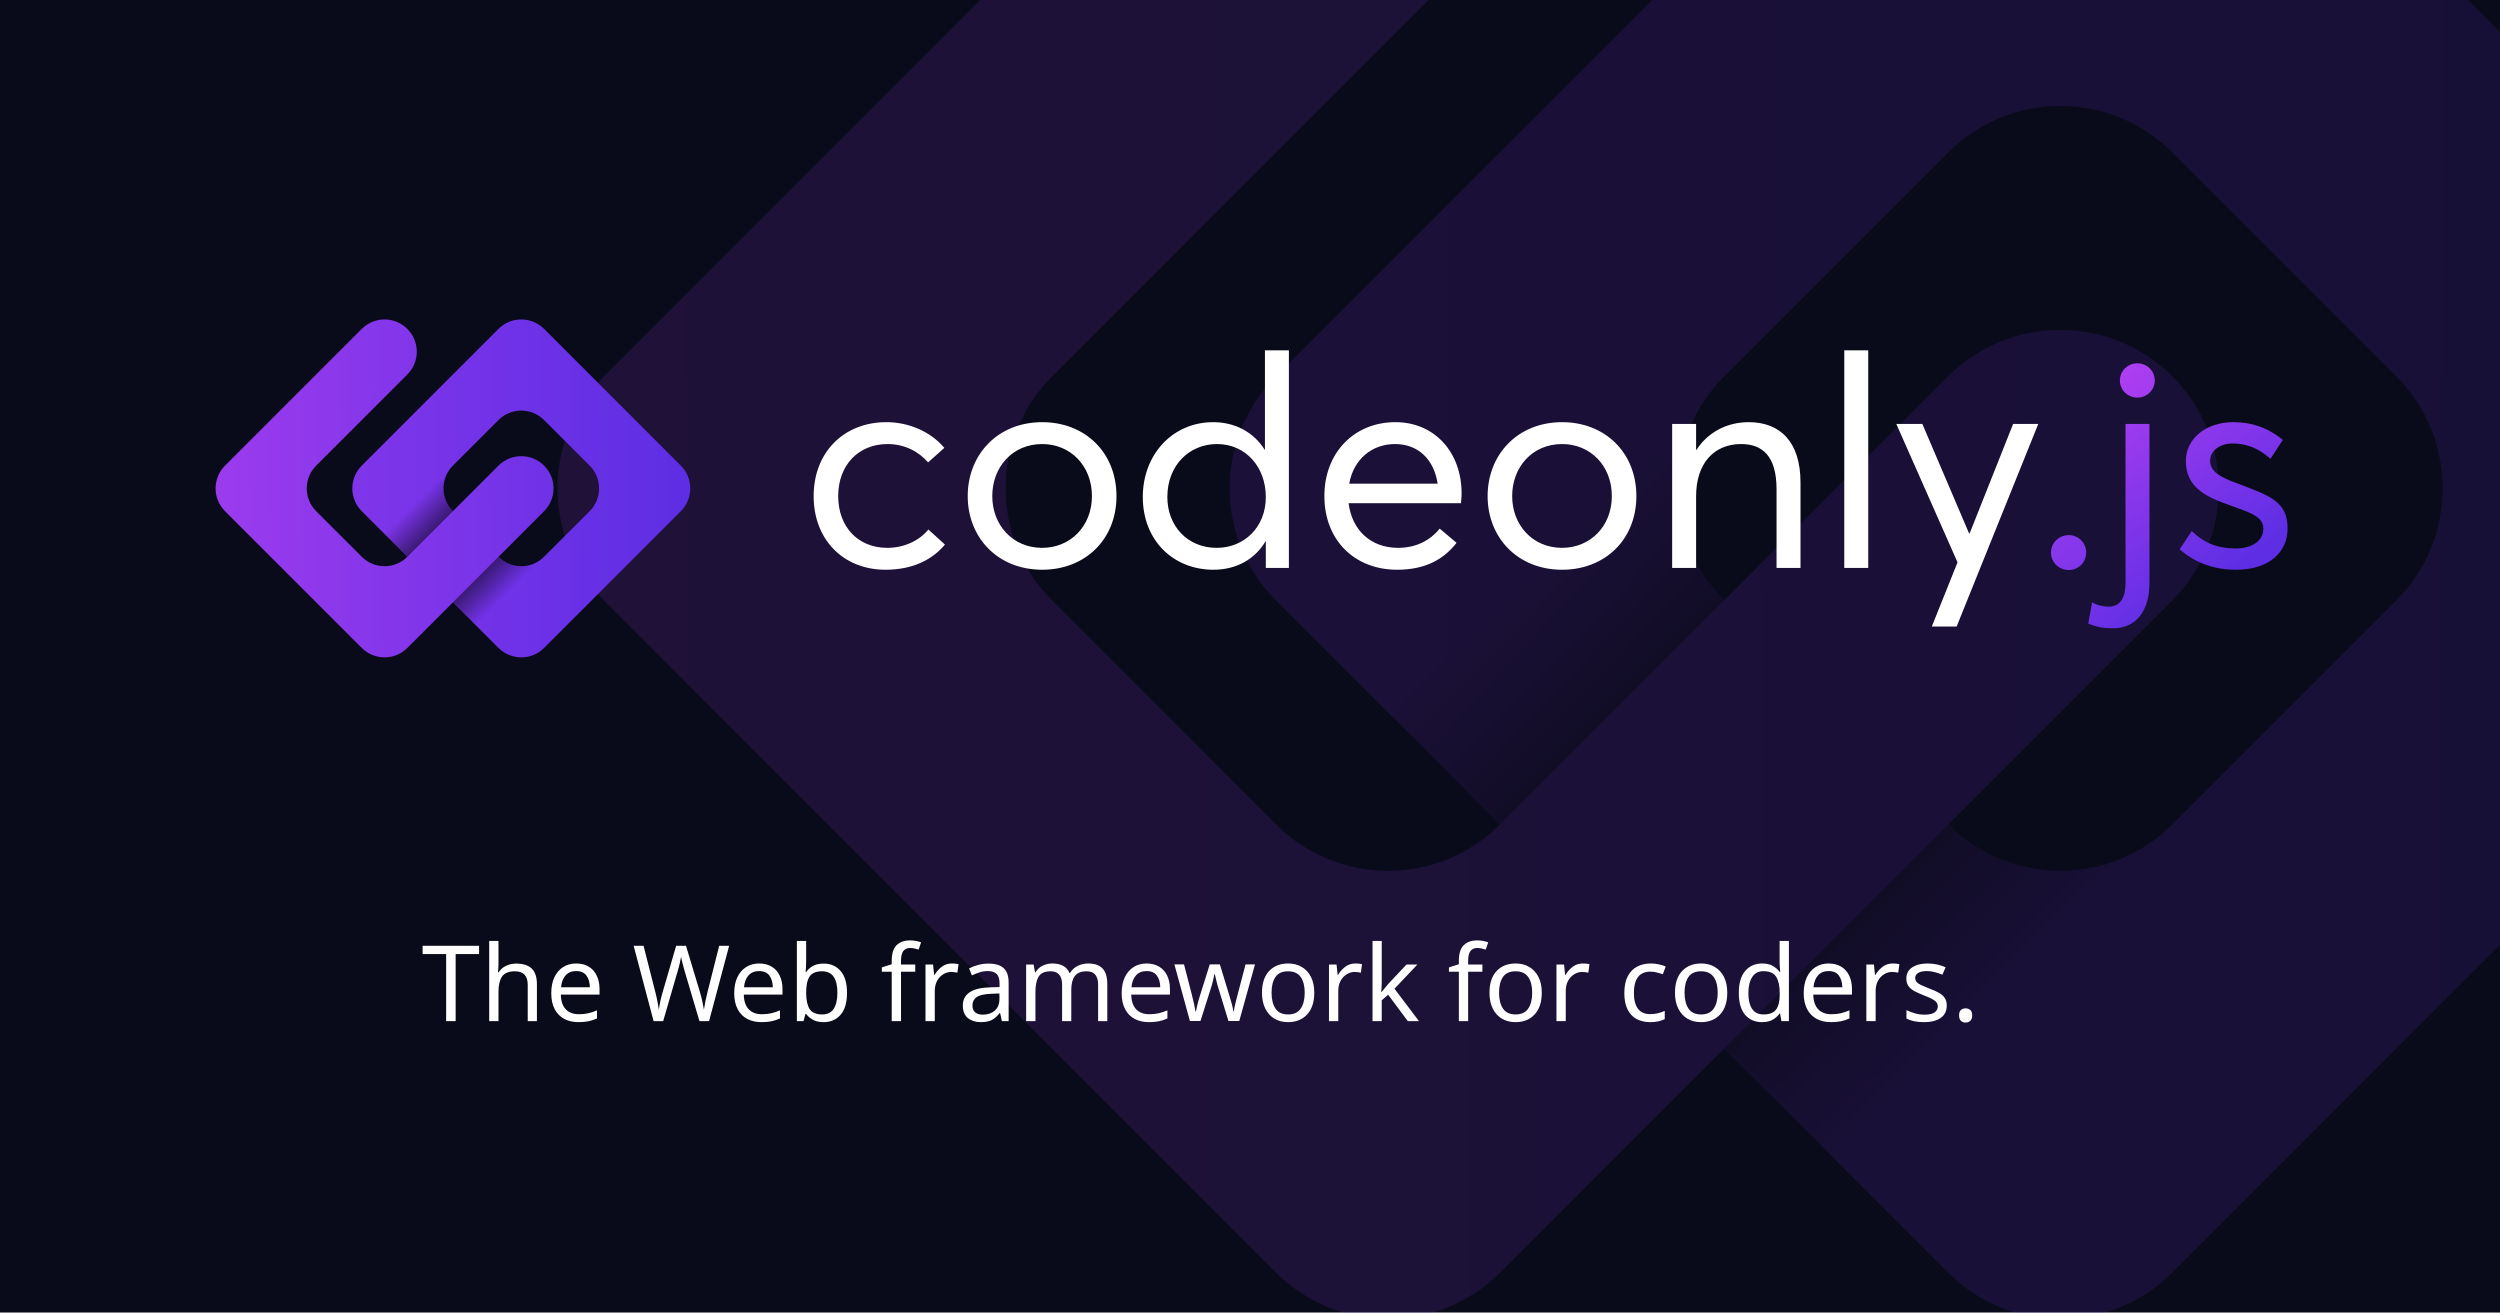
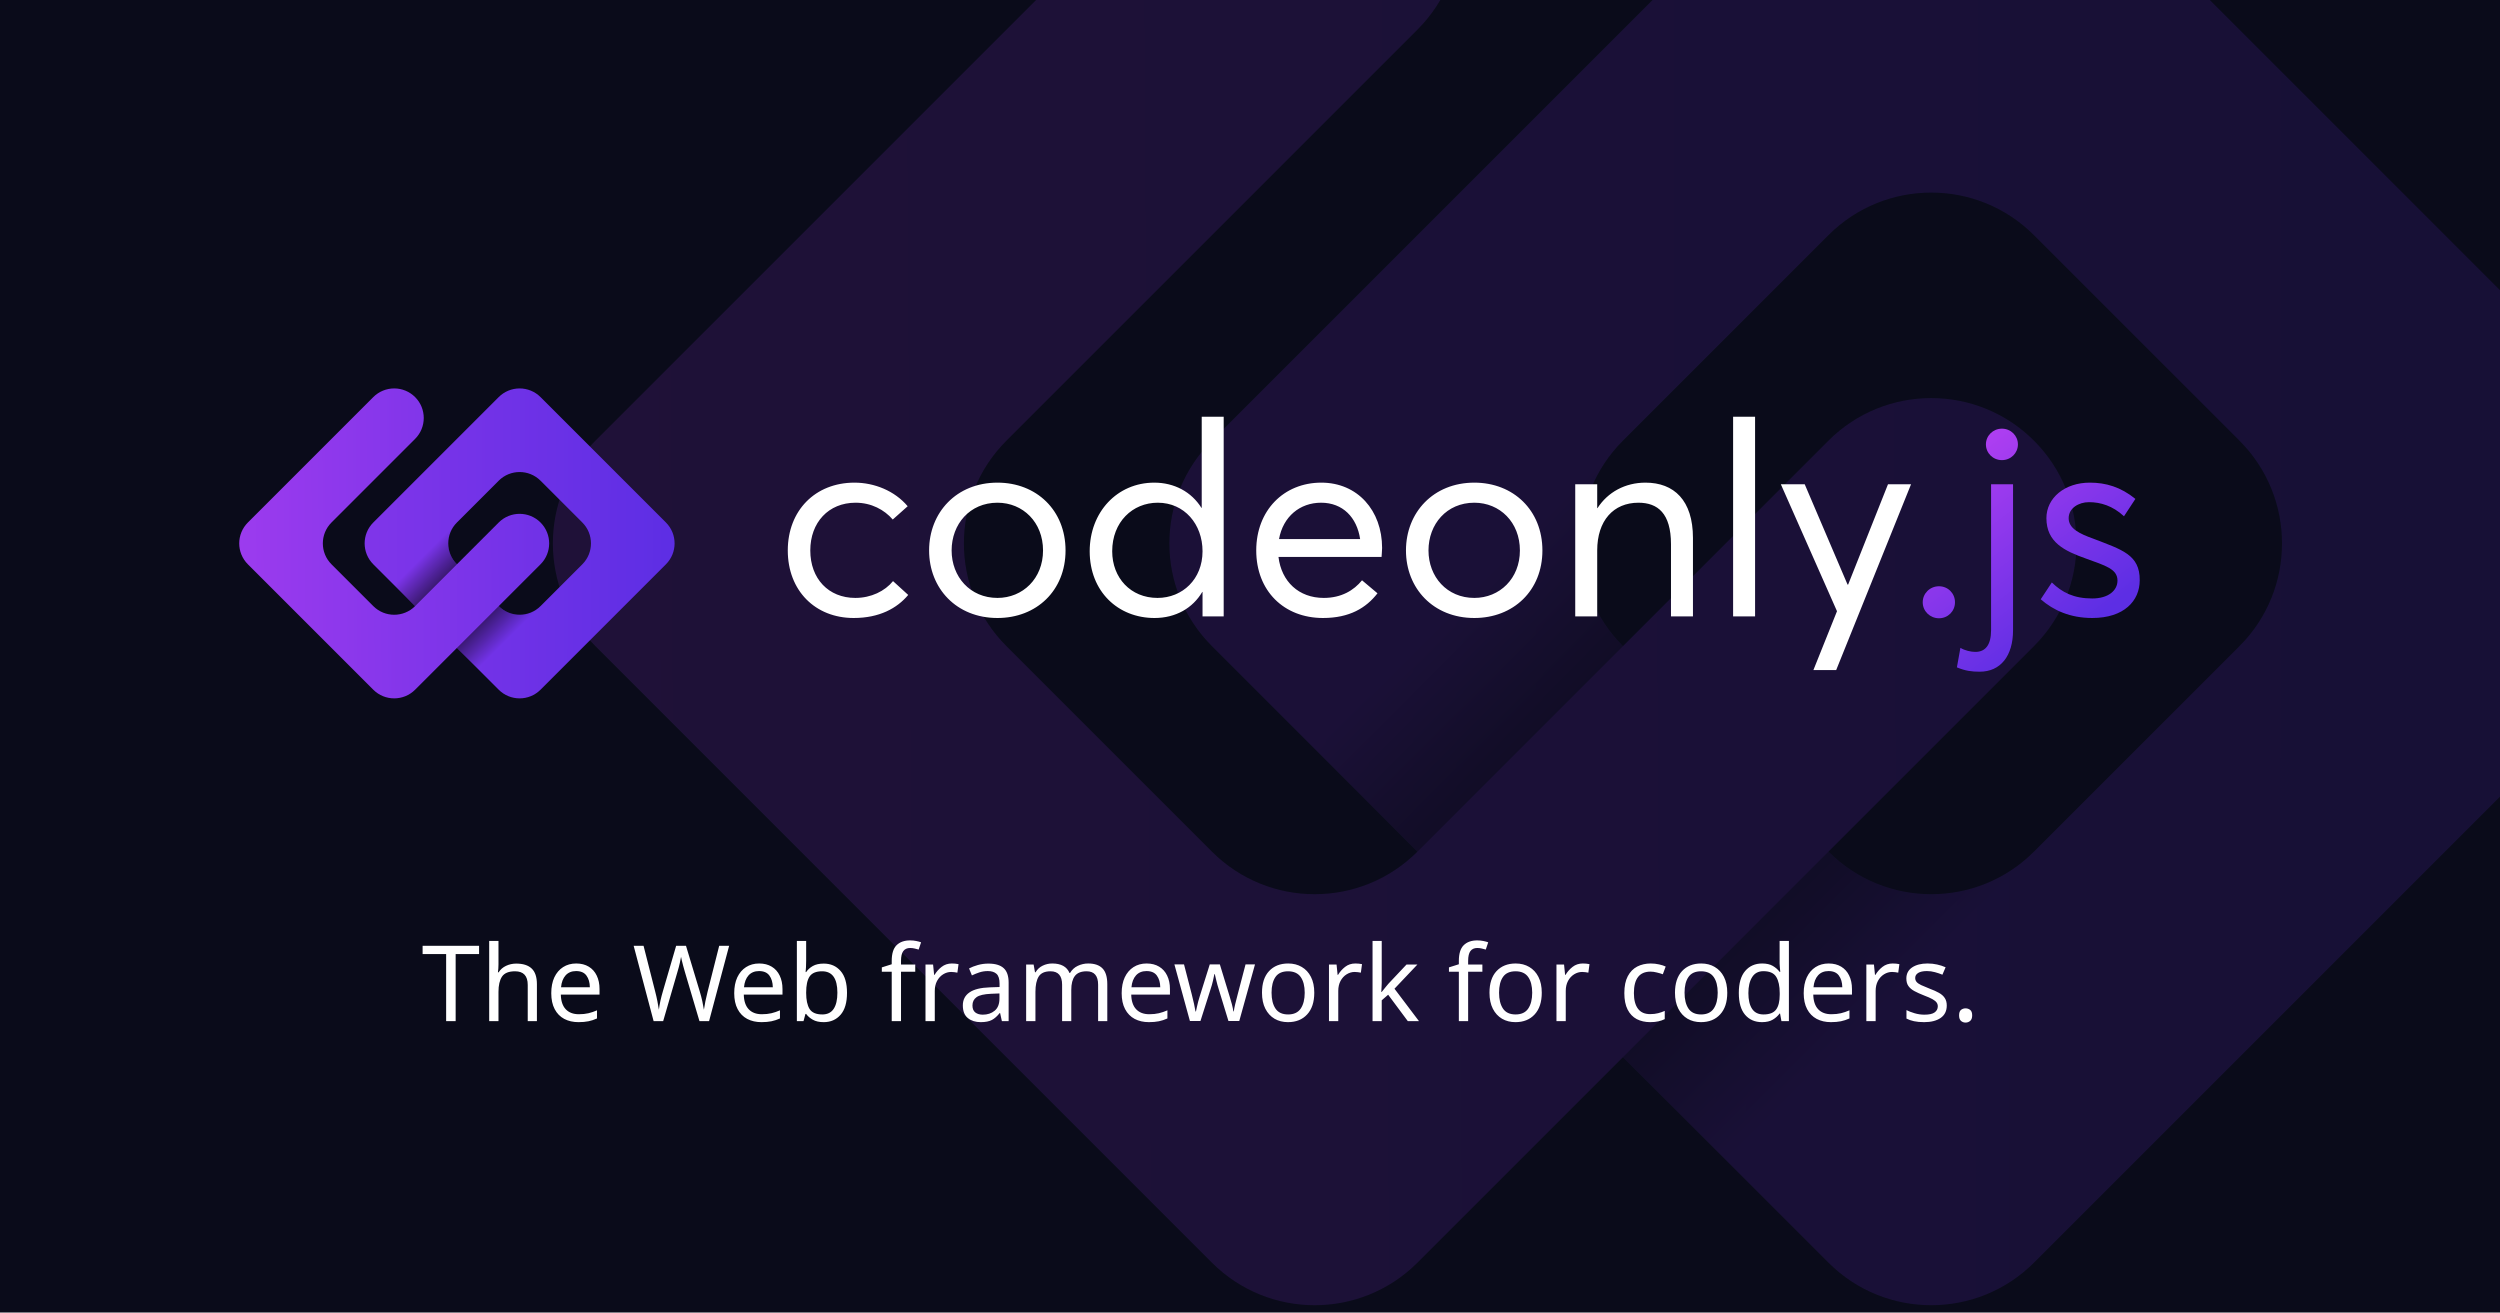
<svg xmlns="http://www.w3.org/2000/svg" xmlns:xlink="http://www.w3.org/1999/xlink" width="1200" height="630" viewBox="0 0 317.5 166.688" version="1.1" id="svg880">
  <defs id="defs874">
    <linearGradient xlink:href="#linearGradient32596" id="linearGradient974" gradientUnits="userSpaceOnUse" gradientTransform="translate(-26.42249,27.5109)" x1="4746.685" y1="1234.253" x2="5687.177" y2="1235.619" />
    <linearGradient id="linearGradient32596">
      <stop style="stop-color:#9c3bee;stop-opacity:1;" offset="0" id="stop32592" />
      <stop style="stop-color:#5d2ee4;stop-opacity:1" offset="1" id="stop32594" />
    </linearGradient>
    <linearGradient xlink:href="#linearGradient44435" id="linearGradient976" gradientUnits="userSpaceOnUse" gradientTransform="matrix(1.248695,-0.2486951,-0.2486951,1.248695,-997.6383,998.7267)" x1="5283.645" y1="1236.975" x2="5425.066" y2="1378.395" />
    <linearGradient id="linearGradient44435">
      <stop style="stop-color:#000000;stop-opacity:0;" offset="0" id="stop44431" />
      <stop style="stop-color:#000000;stop-opacity:1;" offset="0.497" id="stop44439" />
      <stop style="stop-color:#000000;stop-opacity:0;" offset="1" id="stop44433" />
    </linearGradient>
    <linearGradient xlink:href="#linearGradient32596" id="linearGradient978" gradientUnits="userSpaceOnUse" gradientTransform="translate(-26.42249,27.5109)" x1="4950.805" y1="1236.975" x2="5687.039" y2="1233.021" />
    <linearGradient xlink:href="#linearGradient32596" id="linearGradient614" gradientUnits="userSpaceOnUse" x1="4746.685" y1="1234.253" x2="5687.177" y2="1235.619" gradientTransform="matrix(0.625,0,0,0.625,4906.268,1755.489)" />
    <linearGradient xlink:href="#linearGradient44435" id="linearGradient616" gradientUnits="userSpaceOnUse" x1="5283.645" y1="1236.975" x2="5425.066" y2="1378.395" gradientTransform="matrix(0.7804344,-0.1554345,-0.1554345,0.7804344,4299.258,2362.499)" />
    <linearGradient xlink:href="#linearGradient32596" id="linearGradient618" gradientUnits="userSpaceOnUse" x1="4950.805" y1="1236.975" x2="5687.039" y2="1233.021" gradientTransform="matrix(0.625,0,0,0.625,4906.268,1755.489)" />
    <linearGradient xlink:href="#linearGradient21453" id="linearGradient670" gradientUnits="userSpaceOnUse" x1="5842.918" y1="-975.182" x2="5928.98" y2="-860.074" gradientTransform="matrix(0.583653,0,0,0.583653,4867.134,2615.524)" />
    <linearGradient id="linearGradient21453">
      <stop style="stop-color:#c643f5;stop-opacity:1" offset="0" id="stop21449" />
      <stop style="stop-color:#5d2ee4;stop-opacity:1" offset="1" id="stop21451" />
    </linearGradient>
  </defs>
  <g id="layer1" style="display:inline">
    <rect style="fill:#0a0b1a;fill-opacity:1;stroke-width:1;stroke-linecap:round;stroke-linejoin:round;stop-color:#000000" id="rect1443" width="317.5" height="166.688" x="8.439705e-16" y="0" />
    <g id="layer1-7" transform="matrix(0.4468734,0,0,0.4468734,-3445.524,-868.5248)" style="stroke-width:0.592">
-       <g id="g1668" transform="translate(13.02414,-3.907243)">
-         <g id="g1654">
-           <g id="g972" transform="matrix(0.9004828,0,0,0.9004828,2040.029,-1453.747)" style="opacity:0.142;stroke-width:2.02">
-             <g id="g970" transform="translate(1534.03,2666.758)" style="stroke-width:2.02">
-               <path id="path964" style="color:#000000;fill:url(#linearGradient974);fill-opacity:1;stroke-width:2.02;stroke-linecap:round;stroke-linejoin:round" d="m 5151.156,1229.13 a 50.005,50.005 0 0 0 0,70.711 l 212.132,212.132 a 50.005,50.005 0 0 0 70.711,0 l 212.13,-212.13 a 50.005,50.005 0 0 0 0,-70.711 L 5433.997,1017 a 50.005,50.005 0 0 0 -35.353,-14.644 50.005,50.005 0 0 0 -35.355,14.642 z m 141.404,0.018 70.746,-70.746 a 50.005,50.005 0 0 1 70.691,0.015 l 35.358,35.358 35.358,35.358 a 50.005,50.005 0 0 1 0.015,70.691 l -70.746,70.746 a 50.005,50.005 0 0 1 -70.691,-0.015 l -35.358,-35.358 -35.358,-35.358 a 50.005,50.005 0 0 1 -0.015,-70.691 z" />
-               <path id="path966" style="fill:url(#linearGradient976);fill-opacity:1;stroke:none;stroke-width:4.944px;stroke-linecap:butt;stroke-linejoin:miter;stroke-opacity:1" d="m 5186.512,1335.196 141.421,141.421 105.88,-105.88 -0.027,-0.027 a 50.005,50.005 0 0 1 -70.496,-0.157 l -35.358,-35.358 -35.358,-35.358 a 50.005,50.005 0 0 1 -0.157,-70.496 l -0.026,-0.026 z" />
-               <path id="path968" style="color:#000000;fill:url(#linearGradient978);fill-opacity:1;stroke-width:2.02;stroke-linecap:round;stroke-linejoin:round" d="m 4939.024,1229.13 c -19.523,19.527 -19.523,51.183 -1e-4,70.711 l 212.132,212.132 c 19.525,19.525 51.183,19.523 70.711,0 l 212.132,-212.132 c 19.526,-19.526 19.526,-51.184 0,-70.711 -19.527,-19.527 -51.186,-19.529 -70.713,0 l -106.066,106.066 -35.355,35.355 a 50.005,50.005 0 0 1 -70.711,0 l -24.605,-24.605 -22.76,-22.76 -23.343,-23.343 c -19.525,-19.525 -19.523,-51.183 0,-70.711 l 15.998,-15.998 125.421,-125.421 c 19.526,-19.526 19.526,-51.184 0,-70.711 -9.377,-9.377 -22.094,-14.646 -35.355,-14.646 -13.261,4e-4 -25.979,5.269 -35.355,14.646 z" />
+       <g id="g1668" transform="matrix(0.9172346,0,0,0.9172346,661.8791,184.3927)" style="stroke-width:0.646">
+         <g id="g1654" style="stroke-width:0.646">
+           <g id="g972" transform="matrix(0.9004828,0,0,0.9004828,2040.029,-1453.747)" style="opacity:0.142;stroke-width:2.202">
+             <g id="g970" transform="translate(1534.03,2666.758)" style="stroke-width:2.202">
+               <path id="path964" style="color:#000000;fill:url(#linearGradient974);fill-opacity:1;stroke-width:2.202;stroke-linecap:round;stroke-linejoin:round" d="m 5151.156,1229.13 a 50.005,50.005 0 0 0 0,70.711 l 212.132,212.132 a 50.005,50.005 0 0 0 70.711,0 l 212.13,-212.13 a 50.005,50.005 0 0 0 0,-70.711 L 5433.997,1017 a 50.005,50.005 0 0 0 -35.353,-14.644 50.005,50.005 0 0 0 -35.355,14.642 z m 141.404,0.018 70.746,-70.746 a 50.005,50.005 0 0 1 70.691,0.015 l 35.358,35.358 35.358,35.358 a 50.005,50.005 0 0 1 0.015,70.691 l -70.746,70.746 a 50.005,50.005 0 0 1 -70.691,-0.015 l -35.358,-35.358 -35.358,-35.358 a 50.005,50.005 0 0 1 -0.015,-70.691 z" />
+               <path id="path966" style="fill:url(#linearGradient976);fill-opacity:1;stroke:none;stroke-width:5.39px;stroke-linecap:butt;stroke-linejoin:miter;stroke-opacity:1" d="m 5186.512,1335.196 141.421,141.421 105.88,-105.88 -0.027,-0.027 a 50.005,50.005 0 0 1 -70.496,-0.157 l -35.358,-35.358 -35.358,-35.358 a 50.005,50.005 0 0 1 -0.157,-70.496 l -0.026,-0.026 z" />
+               <path id="path968" style="color:#000000;fill:url(#linearGradient978);fill-opacity:1;stroke-width:2.202;stroke-linecap:round;stroke-linejoin:round" d="m 4939.024,1229.13 c -19.523,19.527 -19.523,51.183 -1e-4,70.711 l 212.132,212.132 c 19.525,19.525 51.183,19.523 70.711,0 l 212.132,-212.132 c 19.526,-19.526 19.526,-51.184 0,-70.711 -19.527,-19.527 -51.186,-19.529 -70.713,0 l -106.066,106.066 -35.355,35.355 a 50.005,50.005 0 0 1 -70.711,0 l -24.605,-24.605 -22.76,-22.76 -23.343,-23.343 c -19.525,-19.525 -19.523,-51.183 0,-70.711 l 15.998,-15.998 125.421,-125.421 c 19.526,-19.526 19.526,-51.184 0,-70.711 -9.377,-9.377 -22.094,-14.646 -35.355,-14.646 -13.261,4e-4 -25.979,5.269 -35.355,14.646 z" />
            </g>
          </g>
-           <g id="g1130" style="stroke-width:2.02" transform="matrix(0.2930953,0,0,0.2930953,5413.621,1345.15)">
-             <path id="path552" style="color:#000000;fill:url(#linearGradient614);fill-opacity:1;stroke-width:1.263;stroke-linecap:round;stroke-linejoin:round" d="m 8142.255,2506.501 a 31.253,31.253 0 0 0 0,44.194 l 132.583,132.583 a 31.253,31.253 0 0 0 44.194,0 l 132.581,-132.581 a 31.253,31.253 0 0 0 0,-44.194 l -132.583,-132.583 a 31.253,31.253 0 0 0 -22.096,-9.152 31.253,31.253 0 0 0 -22.097,9.151 z m 88.377,0.011 44.216,-44.216 a 31.253,31.253 0 0 1 44.182,0.01 l 22.098,22.098 22.099,22.099 a 31.253,31.253 0 0 1 0.01,44.182 l -44.216,44.216 a 31.253,31.253 0 0 1 -44.182,-0.01 l -22.099,-22.099 -22.099,-22.098 a 31.253,31.253 0 0 1 -0.01,-44.182 z" />
-             <path id="path554" style="fill:url(#linearGradient616);fill-opacity:1;stroke:none;stroke-width:3.09px;stroke-linecap:butt;stroke-linejoin:miter;stroke-opacity:1" d="m 8164.352,2572.793 88.388,88.388 66.175,-66.175 -0.017,-0.017 a 31.253,31.253 0 0 1 -44.06,-0.098 l -22.099,-22.099 -22.098,-22.098 a 31.253,31.253 0 0 1 -0.098,-44.06 l -0.016,-0.016 z" />
-             <path id="path556" style="color:#000000;fill:url(#linearGradient618);fill-opacity:1;stroke-width:1.263;stroke-linecap:round;stroke-linejoin:round" d="m 8009.672,2506.501 c -12.202,12.205 -12.202,31.99 -10e-5,44.194 l 132.583,132.583 c 12.203,12.203 31.989,12.202 44.194,0 l 132.583,-132.583 c 12.204,-12.204 12.204,-31.99 0,-44.194 -12.204,-12.204 -31.991,-12.206 -44.196,0 l -66.291,66.291 -22.097,22.097 a 31.253,31.253 0 0 1 -44.194,0 l -15.378,-15.378 -14.225,-14.225 -14.59,-14.59 c -12.203,-12.203 -12.202,-31.989 0,-44.194 l 9.999,-9.999 78.388,-78.388 c 12.204,-12.204 12.204,-31.99 0,-44.194 -5.86,-5.861 -13.809,-9.153 -22.097,-9.154 -8.288,2e-4 -16.237,3.293 -22.097,9.154 z" />
+           <g id="g1130" style="stroke-width:2.202" transform="matrix(0.2930953,0,0,0.2930953,5413.621,1345.15)">
+             <path id="path552" style="color:#000000;fill:url(#linearGradient614);fill-opacity:1;stroke-width:1.376;stroke-linecap:round;stroke-linejoin:round" d="m 8142.255,2506.501 a 31.253,31.253 0 0 0 0,44.194 l 132.583,132.583 a 31.253,31.253 0 0 0 44.194,0 l 132.581,-132.581 a 31.253,31.253 0 0 0 0,-44.194 l -132.583,-132.583 a 31.253,31.253 0 0 0 -22.096,-9.152 31.253,31.253 0 0 0 -22.097,9.151 z m 88.377,0.011 44.216,-44.216 a 31.253,31.253 0 0 1 44.182,0.01 l 22.098,22.098 22.099,22.099 a 31.253,31.253 0 0 1 0.01,44.182 l -44.216,44.216 a 31.253,31.253 0 0 1 -44.182,-0.01 l -22.099,-22.099 -22.099,-22.098 a 31.253,31.253 0 0 1 -0.01,-44.182 z" />
+             <path id="path554" style="fill:url(#linearGradient616);fill-opacity:1;stroke:none;stroke-width:3.369px;stroke-linecap:butt;stroke-linejoin:miter;stroke-opacity:1" d="m 8164.352,2572.793 88.388,88.388 66.175,-66.175 -0.017,-0.017 a 31.253,31.253 0 0 1 -44.06,-0.098 l -22.099,-22.099 -22.098,-22.098 a 31.253,31.253 0 0 1 -0.098,-44.06 l -0.016,-0.016 z" />
+             <path id="path556" style="color:#000000;fill:url(#linearGradient618);fill-opacity:1;stroke-width:1.376;stroke-linecap:round;stroke-linejoin:round" d="m 8009.672,2506.501 c -12.202,12.205 -12.202,31.99 -10e-5,44.194 l 132.583,132.583 c 12.203,12.203 31.989,12.202 44.194,0 l 132.583,-132.583 c 12.204,-12.204 12.204,-31.99 0,-44.194 -12.204,-12.204 -31.991,-12.206 -44.196,0 l -66.291,66.291 -22.097,22.097 a 31.253,31.253 0 0 1 -44.194,0 l -15.378,-15.378 -14.225,-14.225 -14.59,-14.59 c -12.203,-12.203 -12.202,-31.989 0,-44.194 l 9.999,-9.999 78.388,-78.388 c 12.204,-12.204 12.204,-31.99 0,-44.194 -5.86,-5.861 -13.809,-9.153 -22.097,-9.154 -8.288,2e-4 -16.237,3.293 -22.097,9.154 z" />
          </g>
-           <path id="path636" style="font-size:144px;line-height:1.25;font-family:'Averta Std PE';-inkscape-font-specification:'Averta Std PE';white-space:pre;fill:#ffffff;stroke-width:0.592" d="m 8056.757,2047.021 v 28.24 h -0.084 c -3.11,-4.959 -8.404,-7.816 -14.624,-7.816 -11.514,0 -20.003,9.161 -20.003,21.264 0,12.439 8.741,20.675 20.087,20.675 6.64,0 11.851,-3.11 14.792,-8.069 h 0.084 v 7.564 h 6.555 v -61.858 z m 164.646,0 v 61.858 h 6.808 v -61.858 z m -272.225,20.423 c -12.187,0 -20.676,8.657 -20.676,21.011 0,12.439 8.489,20.928 20.423,20.928 7.984,0 13.447,-3.026 16.893,-7.144 l -4.706,-4.286 c -2.521,3.11 -6.808,5.21 -11.683,5.21 -8.321,0 -13.952,-5.967 -13.952,-14.708 0,-8.657 5.631,-14.792 14.036,-14.792 4.875,0 8.909,2.185 11.514,5.211 l 4.623,-4.118 c -4.034,-4.791 -10.338,-7.312 -16.473,-7.312 z m 44.292,0 c -12.691,0 -21.18,9.245 -21.18,21.011 0,11.766 8.489,20.928 21.18,20.928 12.103,0 21.096,-8.489 21.096,-20.928 0,-12.439 -8.993,-21.011 -21.096,-21.011 z m 100.351,0 c -11.682,0 -20.171,8.657 -20.171,21.011 0,12.523 8.573,20.928 20.675,20.928 8.236,0 13.363,-3.11 16.893,-7.649 l -4.79,-4.034 c -2.521,3.11 -6.388,5.463 -11.851,5.463 -7.732,0 -13.111,-5.043 -14.035,-12.691 h 31.937 c 0,-0.504 0.168,-1.681 0.168,-2.773 0,-11.682 -7.648,-20.255 -18.826,-20.255 z m 47.402,0 c -12.691,0 -21.18,9.245 -21.18,21.011 0,11.766 8.489,20.928 21.18,20.928 12.103,0 21.095,-8.489 21.095,-20.928 0,-12.439 -8.993,-21.011 -21.095,-21.011 z m 53.033,0 c -6.303,0 -11.683,2.942 -14.876,7.901 h -0.084 v -7.396 h -6.808 v 40.93 h 6.808 v -20.423 c 0,-9.245 5.043,-14.792 12.775,-14.792 5.967,0 10.085,3.278 10.085,12.859 v 22.357 h 6.808 V 2084.59 c 0,-11.682 -5.883,-17.145 -14.708,-17.145 z m 41.939,0.504 17.397,39.333 -7.312,18.238 h 7.06 l 23.197,-57.572 h -7.144 l -12.355,31.097 h -0.168 l -13.279,-31.097 z m -242.725,5.715 c 7.9,0 14.12,6.051 14.12,14.792 0,8.741 -6.304,14.708 -14.12,14.708 -8.489,0 -14.204,-6.556 -14.204,-14.708 0,-8.152 5.631,-14.792 14.204,-14.792 z m 49.672,0 c 8.236,0 13.868,6.64 13.868,15.045 0,8.657 -6.22,14.456 -13.952,14.456 -8.32,0 -14.036,-6.219 -14.036,-14.456 0,-9.077 6.304,-15.045 14.12,-15.045 z m 50.596,0 c 6.724,0 11.094,4.539 12.103,11.262 h -25.13 c 1.261,-6.976 6.472,-11.262 13.027,-11.262 z m 47.486,0 c 7.9,0 14.12,6.051 14.12,14.792 0,8.741 -6.303,14.708 -14.12,14.708 -8.489,0 -14.204,-6.556 -14.204,-14.708 0,-8.152 5.631,-14.792 14.204,-14.792 z" />
+           <path id="path636" style="font-size:144px;line-height:1.25;font-family:'Averta Std PE';-inkscape-font-specification:'Averta Std PE';white-space:pre;fill:#ffffff;stroke-width:0.646" d="m 8056.757,2047.021 v 28.24 h -0.084 c -3.11,-4.959 -8.404,-7.816 -14.624,-7.816 -11.514,0 -20.003,9.161 -20.003,21.264 0,12.439 8.741,20.675 20.087,20.675 6.64,0 11.851,-3.11 14.792,-8.069 h 0.084 v 7.564 h 6.555 v -61.858 z m 164.646,0 v 61.858 h 6.808 v -61.858 z m -272.225,20.423 c -12.187,0 -20.676,8.657 -20.676,21.011 0,12.439 8.489,20.928 20.423,20.928 7.984,0 13.447,-3.026 16.893,-7.144 l -4.706,-4.286 c -2.521,3.11 -6.808,5.21 -11.683,5.21 -8.321,0 -13.952,-5.967 -13.952,-14.708 0,-8.657 5.631,-14.792 14.036,-14.792 4.875,0 8.909,2.185 11.514,5.211 l 4.623,-4.118 c -4.034,-4.791 -10.338,-7.312 -16.473,-7.312 z m 44.292,0 c -12.691,0 -21.18,9.245 -21.18,21.011 0,11.766 8.489,20.928 21.18,20.928 12.103,0 21.096,-8.489 21.096,-20.928 0,-12.439 -8.993,-21.011 -21.096,-21.011 z m 100.351,0 c -11.682,0 -20.171,8.657 -20.171,21.011 0,12.523 8.573,20.928 20.675,20.928 8.236,0 13.363,-3.11 16.893,-7.649 l -4.79,-4.034 c -2.521,3.11 -6.388,5.463 -11.851,5.463 -7.732,0 -13.111,-5.043 -14.035,-12.691 h 31.937 c 0,-0.504 0.168,-1.681 0.168,-2.773 0,-11.682 -7.648,-20.255 -18.826,-20.255 z m 47.402,0 c -12.691,0 -21.18,9.245 -21.18,21.011 0,11.766 8.489,20.928 21.18,20.928 12.103,0 21.095,-8.489 21.095,-20.928 0,-12.439 -8.993,-21.011 -21.095,-21.011 z m 53.033,0 c -6.303,0 -11.683,2.942 -14.876,7.901 h -0.084 v -7.396 h -6.808 v 40.93 h 6.808 v -20.423 c 0,-9.245 5.043,-14.792 12.775,-14.792 5.967,0 10.085,3.278 10.085,12.859 v 22.357 h 6.808 V 2084.59 c 0,-11.682 -5.883,-17.145 -14.708,-17.145 z m 41.939,0.504 17.397,39.333 -7.312,18.238 h 7.06 l 23.197,-57.572 h -7.144 l -12.355,31.097 h -0.168 l -13.279,-31.097 z m -242.725,5.715 c 7.9,0 14.12,6.051 14.12,14.792 0,8.741 -6.304,14.708 -14.12,14.708 -8.489,0 -14.204,-6.556 -14.204,-14.708 0,-8.152 5.631,-14.792 14.204,-14.792 z m 49.672,0 c 8.236,0 13.868,6.64 13.868,15.045 0,8.657 -6.22,14.456 -13.952,14.456 -8.32,0 -14.036,-6.219 -14.036,-14.456 0,-9.077 6.304,-15.045 14.12,-15.045 z m 50.596,0 c 6.724,0 11.094,4.539 12.103,11.262 h -25.13 c 1.261,-6.976 6.472,-11.262 13.027,-11.262 z m 47.486,0 c 7.9,0 14.12,6.051 14.12,14.792 0,8.741 -6.303,14.708 -14.12,14.708 -8.489,0 -14.204,-6.556 -14.204,-14.708 0,-8.152 5.631,-14.792 14.204,-14.792 z" />
        </g>
-         <path id="path629" style="font-size:144px;line-height:1.25;font-family:'Averta Std PE';-inkscape-font-specification:'Averta Std PE';white-space:pre;fill:url(#linearGradient670);stroke-width:0.592" d="m 8304.693,2050.719 c -2.773,0 -4.959,2.186 -4.959,4.875 0,2.689 2.185,4.874 4.959,4.874 2.774,0 4.959,-2.185 4.959,-4.874 0,-2.689 -2.186,-4.875 -4.959,-4.875 z m 27.232,16.725 c -7.732,0 -13.447,4.707 -13.447,11.01 0,7.48 5.631,10.17 12.271,12.523 5.967,2.185 9.749,3.194 9.749,6.808 0,3.11 -2.857,5.547 -7.816,5.547 -5.715,0 -9.329,-1.849 -12.523,-4.959 l -3.446,5.21 c 3.95,3.446 9.161,5.8 15.969,5.8 9.833,0 14.708,-5.295 14.708,-11.683 0.084,-7.984 -5.631,-9.497 -14.288,-12.859 -4.454,-1.597 -7.732,-3.194 -7.732,-6.387 0,-3.11 3.11,-4.959 6.303,-4.959 3.53,0 7.312,1.092 10.842,4.37 l 3.53,-5.379 c -4.538,-3.698 -9.161,-5.043 -14.12,-5.043 z m -30.593,0.504 v 45.217 c 0,4.707 -1.849,6.723 -4.875,6.723 -1.345,0 -3.278,-0.42 -4.623,-1.26 l -1.092,6.051 c 2.605,1.093 4.622,1.345 7.059,1.345 6.471,0 10.338,-4.875 10.338,-12.859 v -45.217 z m -16.137,31.601 c -2.773,0 -5.043,2.185 -5.043,4.959 0,2.773 2.269,4.959 5.043,4.959 2.773,0 4.959,-2.186 4.959,-4.959 0,-2.773 -2.185,-4.959 -4.959,-4.959 z" />
+         <path id="path629" style="font-size:144px;line-height:1.25;font-family:'Averta Std PE';-inkscape-font-specification:'Averta Std PE';white-space:pre;fill:url(#linearGradient670);stroke-width:0.646" d="m 8304.693,2050.719 c -2.773,0 -4.959,2.186 -4.959,4.875 0,2.689 2.185,4.874 4.959,4.874 2.774,0 4.959,-2.185 4.959,-4.874 0,-2.689 -2.186,-4.875 -4.959,-4.875 z m 27.232,16.725 c -7.732,0 -13.447,4.707 -13.447,11.01 0,7.48 5.631,10.17 12.271,12.523 5.967,2.185 9.749,3.194 9.749,6.808 0,3.11 -2.857,5.547 -7.816,5.547 -5.715,0 -9.329,-1.849 -12.523,-4.959 l -3.446,5.21 c 3.95,3.446 9.161,5.8 15.969,5.8 9.833,0 14.708,-5.295 14.708,-11.683 0.084,-7.984 -5.631,-9.497 -14.288,-12.859 -4.454,-1.597 -7.732,-3.194 -7.732,-6.387 0,-3.11 3.11,-4.959 6.303,-4.959 3.53,0 7.312,1.092 10.842,4.37 l 3.53,-5.379 c -4.538,-3.698 -9.161,-5.043 -14.12,-5.043 z m -30.593,0.504 v 45.217 c 0,4.707 -1.849,6.723 -4.875,6.723 -1.345,0 -3.278,-0.42 -4.623,-1.26 l -1.092,6.051 c 2.605,1.093 4.622,1.345 7.059,1.345 6.471,0 10.338,-4.875 10.338,-12.859 v -45.217 z m -16.137,31.601 c -2.773,0 -5.043,2.185 -5.043,4.959 0,2.773 2.269,4.959 5.043,4.959 2.773,0 4.959,-2.186 4.959,-4.959 0,-2.773 -2.185,-4.959 -4.959,-4.959 z" />
      </g>
      <text xml:space="preserve" style="font-style:normal;font-weight:normal;font-size:29.986px;line-height:1.25;font-family:sans-serif;fill:#ffffff;fill-opacity:1;stroke:none;stroke-width:0.351" x="7830.097" y="2233.755" id="text1642">
        <tspan id="tspan1640" x="7830.097" y="2233.755" style="fill:#ffffff;stroke-width:0.351">The Web framework for coders.</tspan>
      </text>
    </g>
    <text xml:space="preserve" style="font-style:normal;font-weight:normal;font-size:44.051px;line-height:1.25;font-family:sans-serif;fill:#ffffff;fill-opacity:1;stroke:none;stroke-width:0.265" x="268.651" y="488.321" id="text1601">
      <tspan id="tspan1599" x="268.651" y="488.321" style="font-style:normal;font-variant:normal;font-weight:bold;font-stretch:normal;font-size:44.051px;font-family:Arial;-inkscape-font-specification:'Arial Bold';fill:#ffffff;stroke-width:0.265">The Web framework for coders.</tspan>
    </text>
  </g>
</svg>
